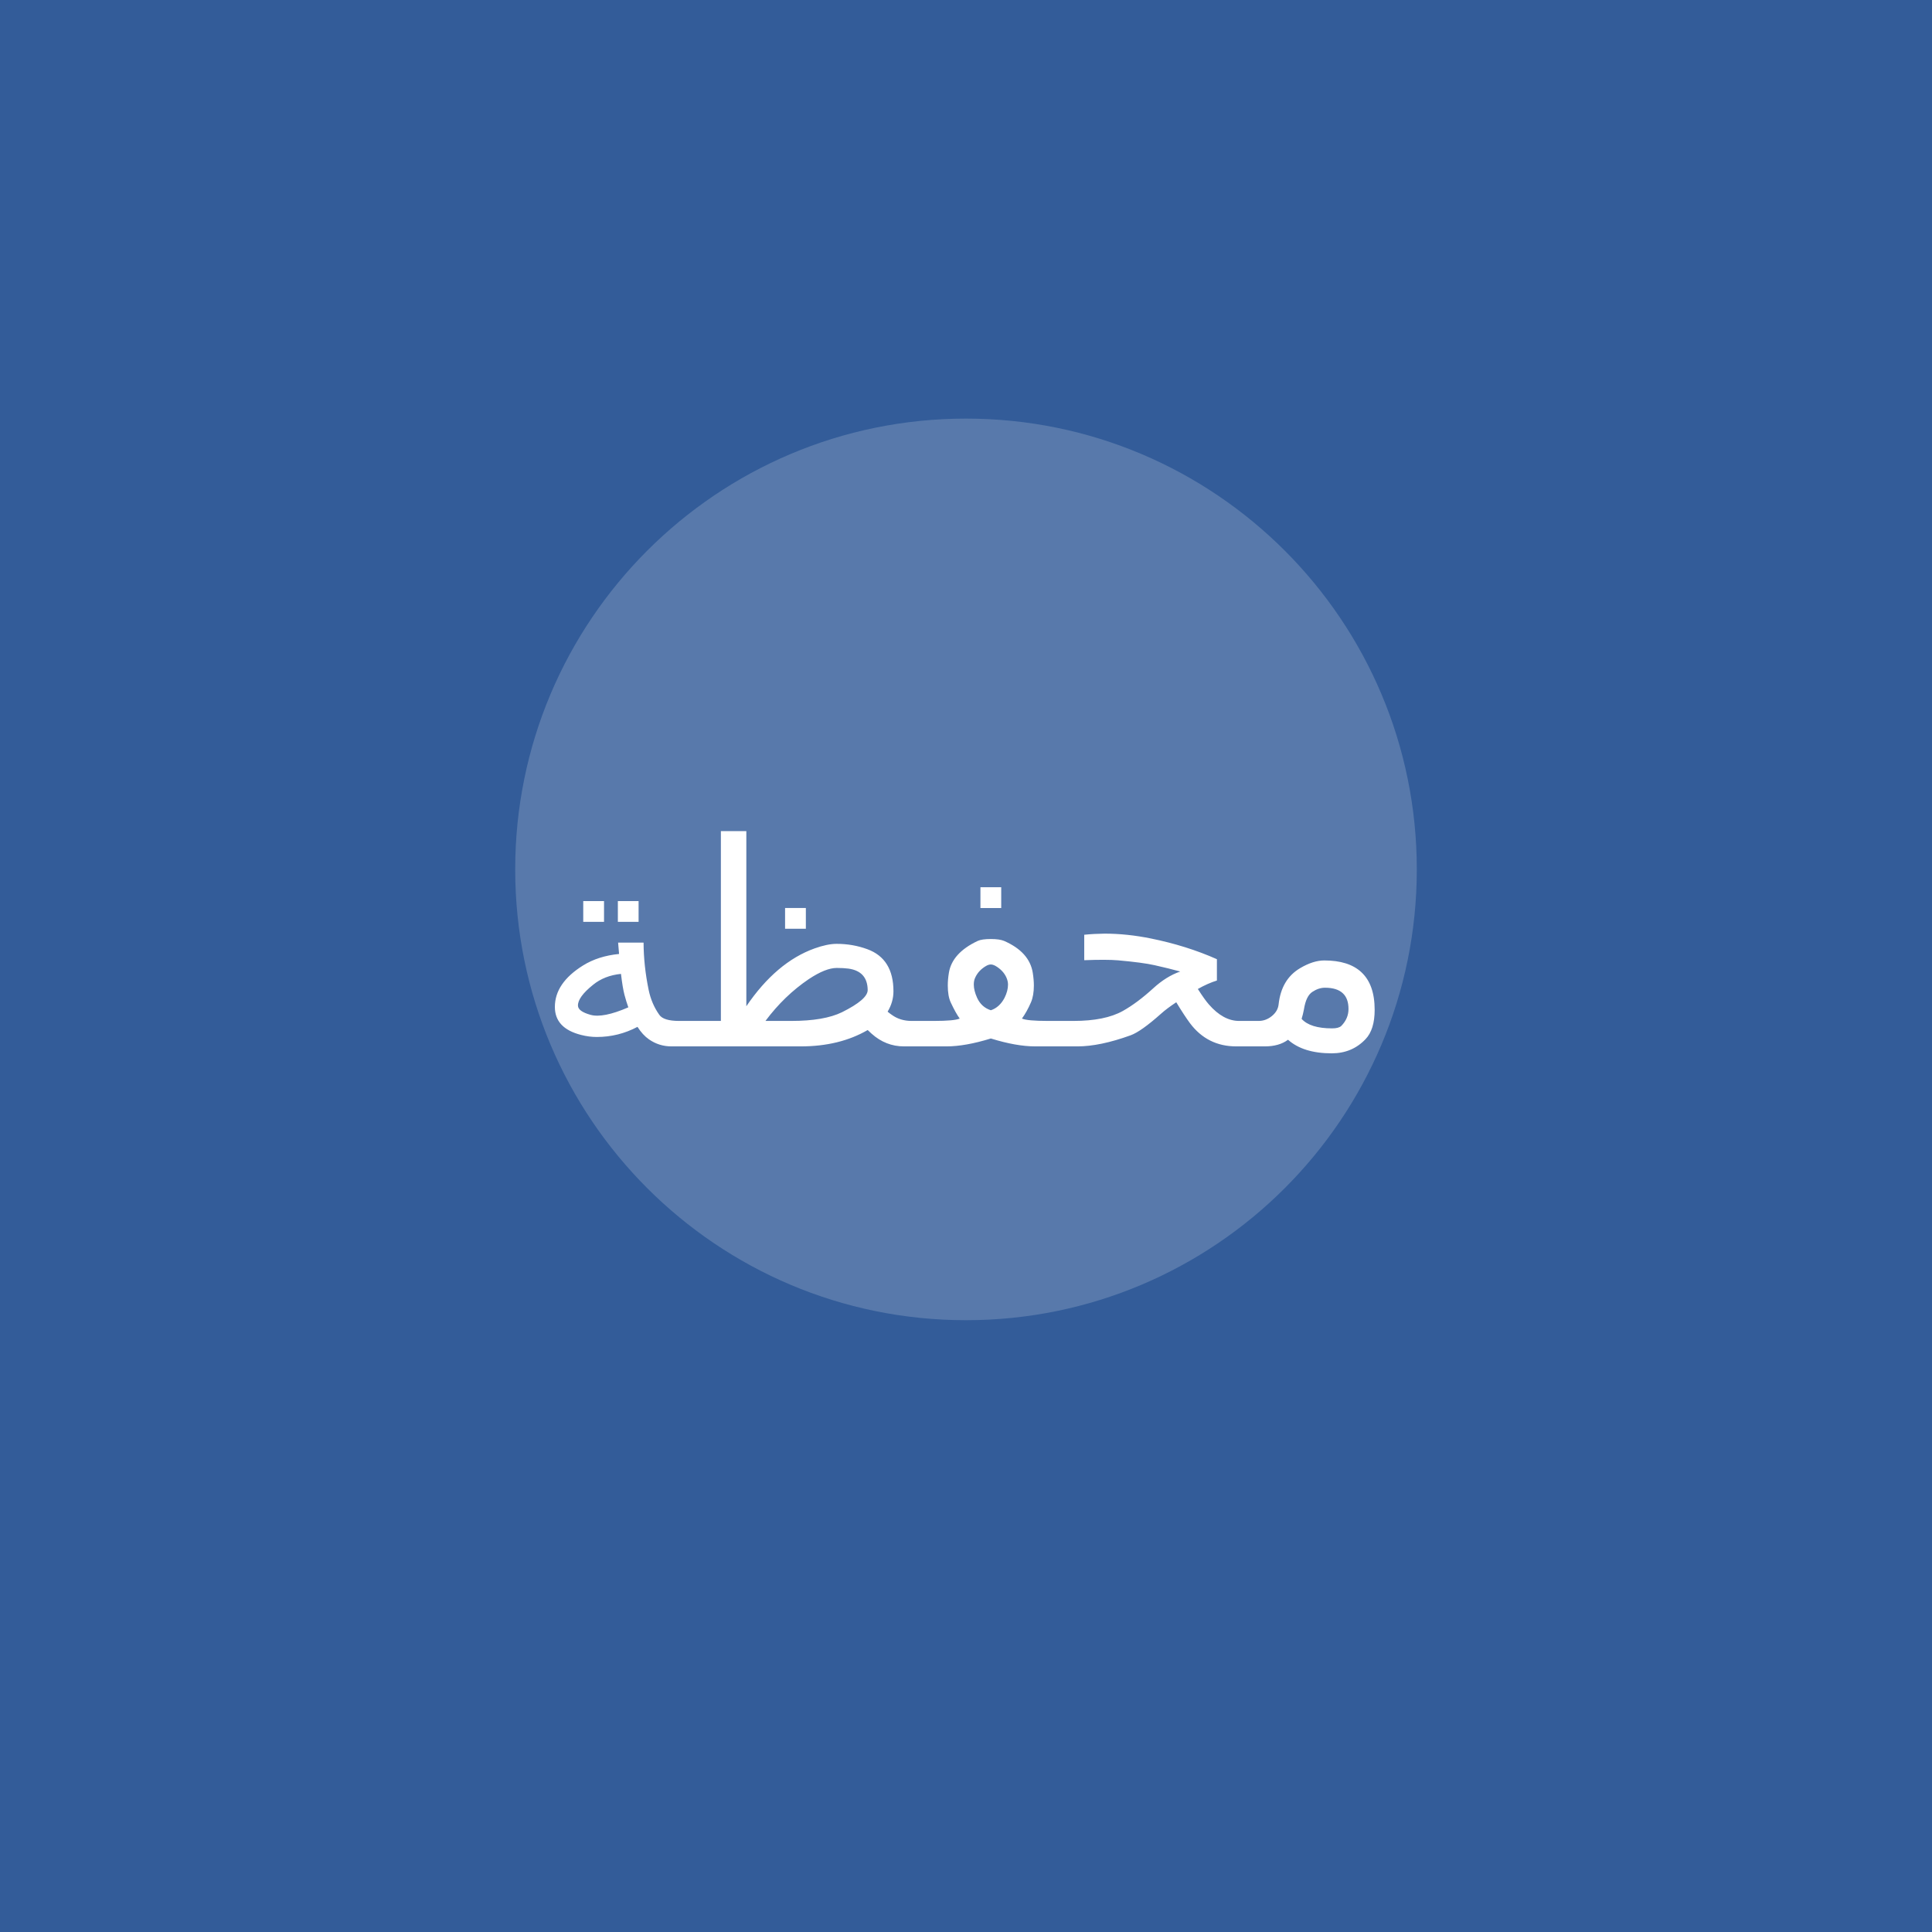
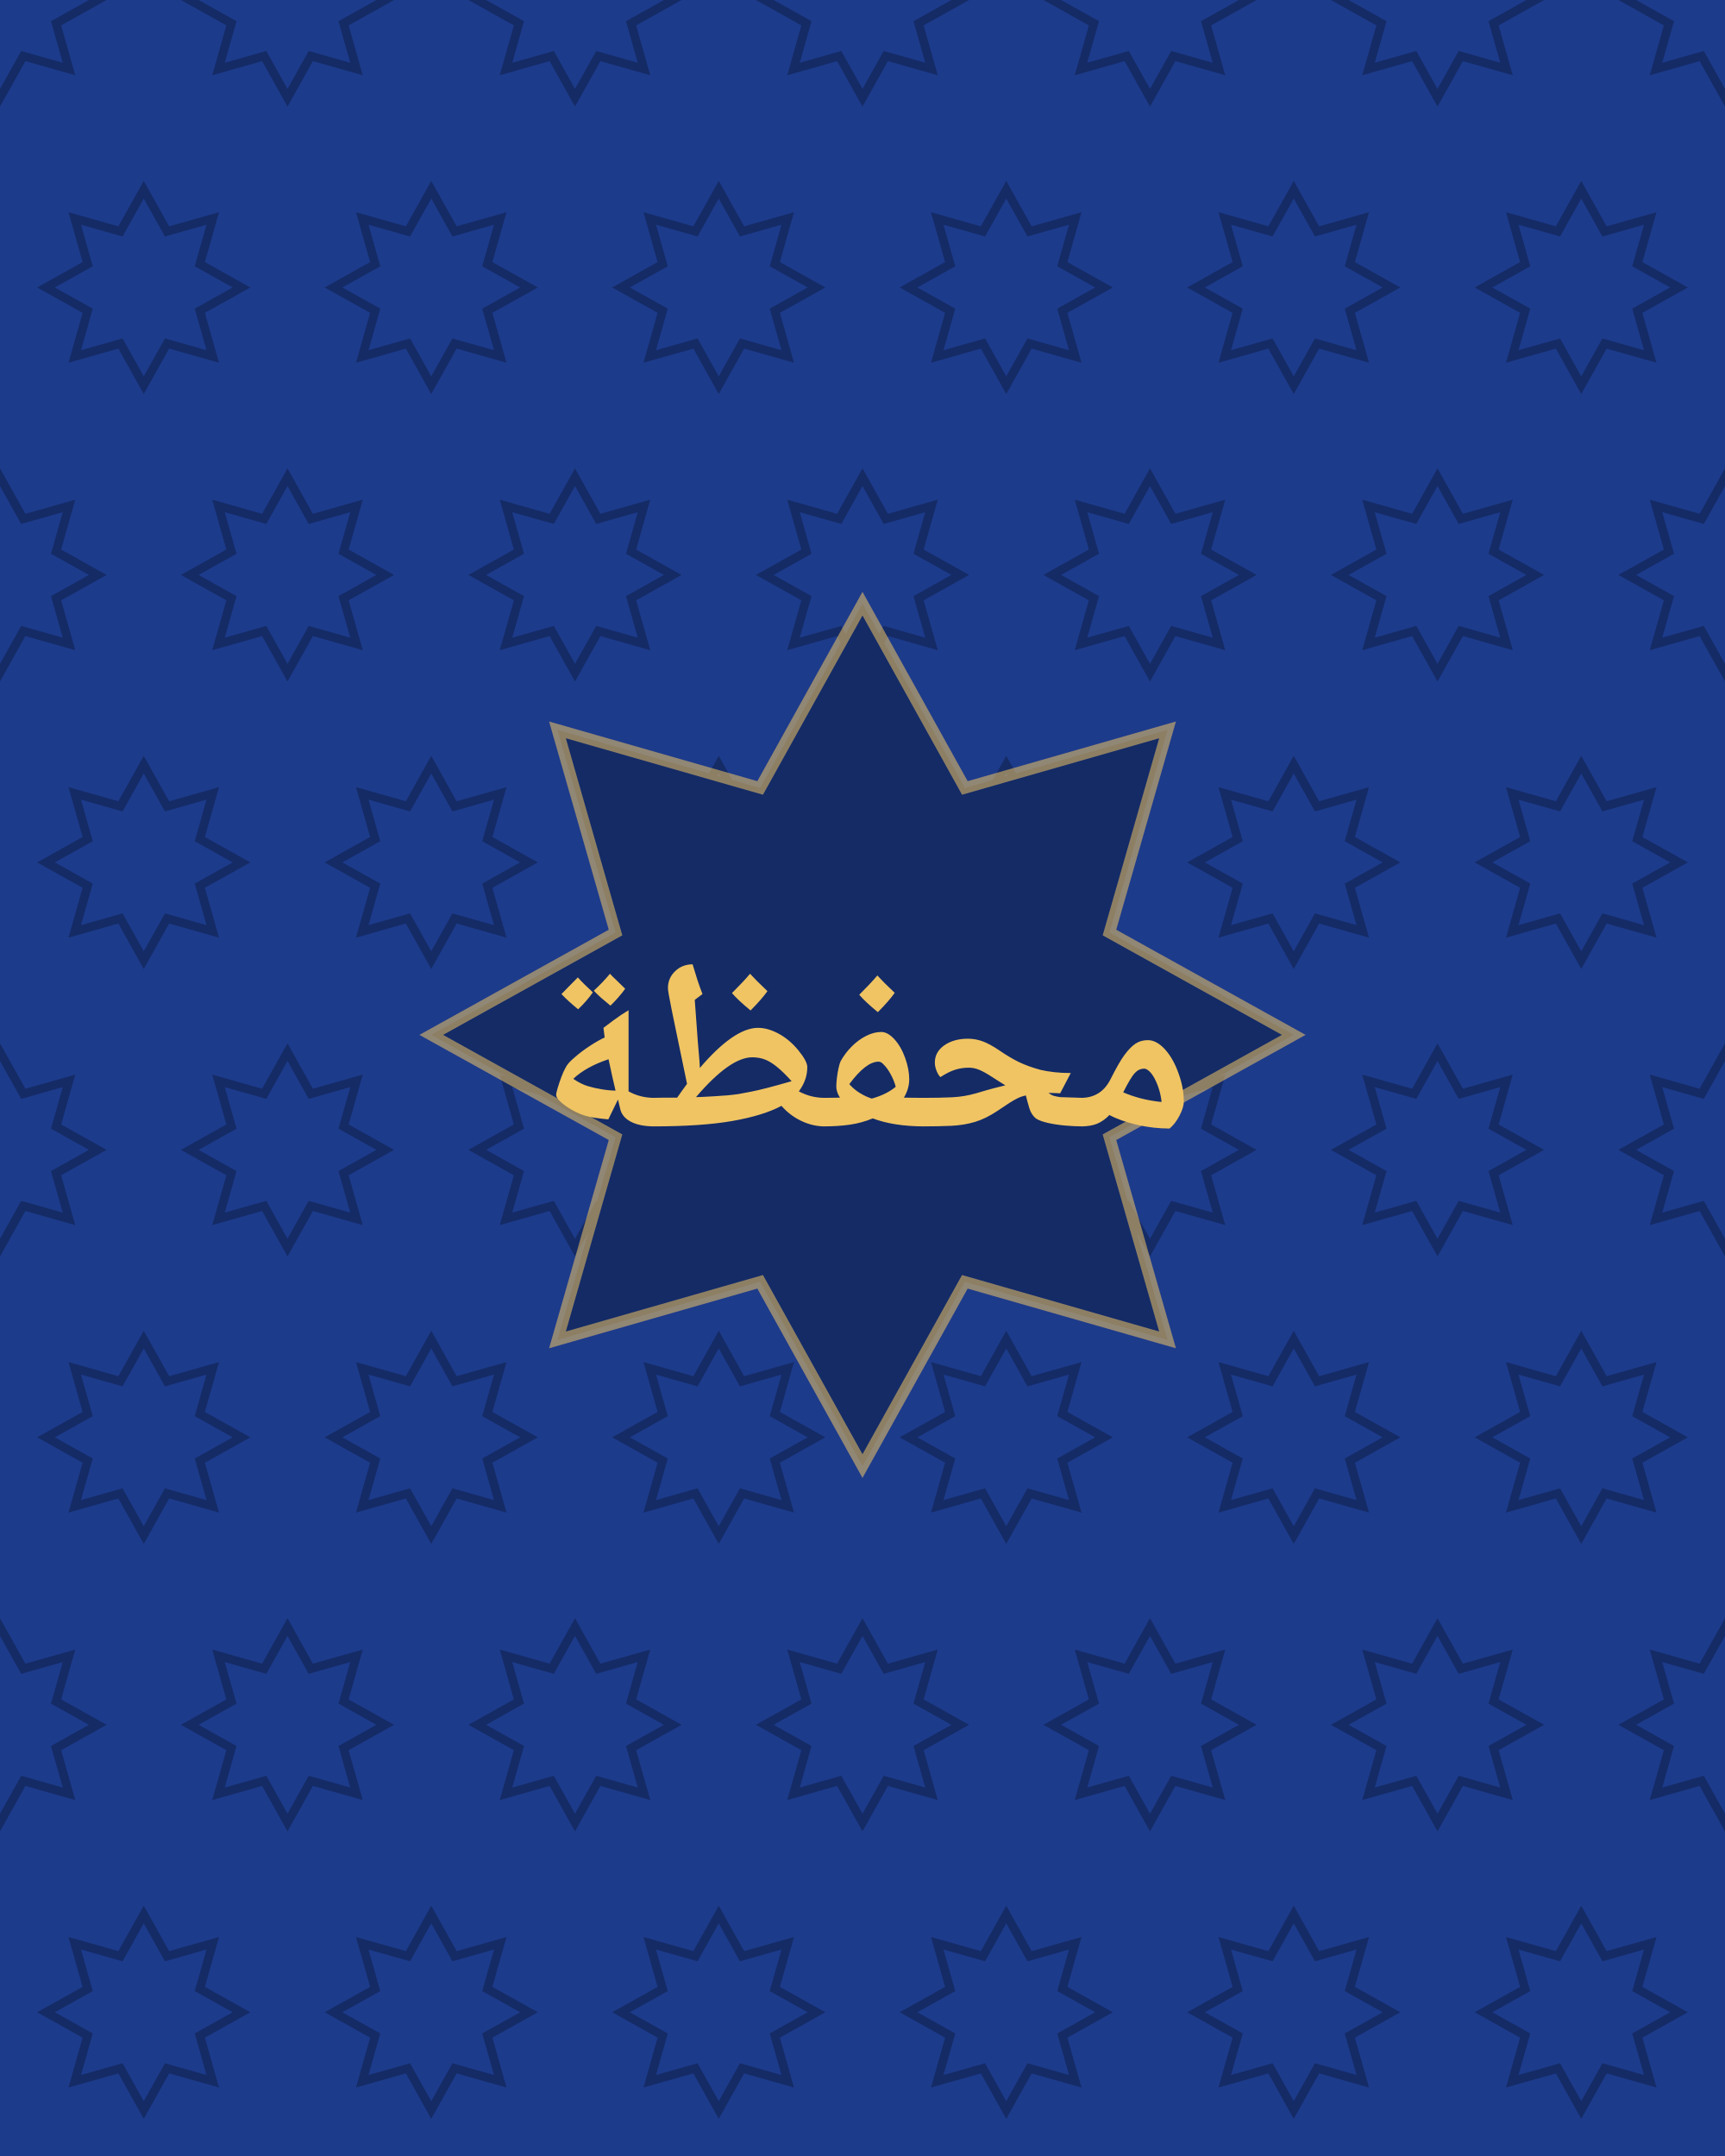
- <svg xmlns="http://www.w3.org/2000/svg" viewBox="0 0 600 600">
-   <rect width="600" height="600" fill="#335c99" />
-   <circle cx="300" cy="270" r="140" fill="#ffffff" fill-opacity=".18" />
-   <text x="300" y="300" font-family="Tahoma, Arial" font-size="88" fill="#fff" text-anchor="middle" dominant-baseline="middle">محفظة</text>
+ <svg xmlns="http://www.w3.org/2000/svg" viewBox="0 0 600 750">
+   <rect width="600" height="750" fill="#1d3b8b" />
+   <polygon points="0.0,-34.0 8.1,-19.5 24.0,-24.0 19.5,-8.1 34.0,0.0 19.5,8.1 24.0,24.0 8.1,19.5 0.0,34.0 -8.1,19.5 -24.0,24.0 -19.5,8.1 -34.0,0.0 -19.5,-8.1 -24.0,-24.0 -8.1,-19.5" fill="none" stroke="#142b66" stroke-width="3" />
+   <polygon points="100.0,-34.0 108.1,-19.5 124.0,-24.0 119.5,-8.1 134.0,0.0 119.5,8.1 124.0,24.0 108.1,19.5 100.0,34.0 91.9,19.5 76.0,24.0 80.5,8.1 66.0,0.0 80.5,-8.1 76.0,-24.0 91.9,-19.5" fill="none" stroke="#142b66" stroke-width="3" />
+   <polygon points="200.0,-34.0 208.1,-19.5 224.0,-24.0 219.5,-8.1 234.0,0.0 219.5,8.1 224.0,24.0 208.1,19.5 200.0,34.0 191.9,19.5 176.0,24.0 180.5,8.1 166.0,0.0 180.5,-8.1 176.0,-24.0 191.9,-19.5" fill="none" stroke="#142b66" stroke-width="3" />
+   <polygon points="300.0,-34.0 308.1,-19.5 324.0,-24.0 319.5,-8.1 334.0,0.0 319.5,8.1 324.0,24.0 308.1,19.5 300.0,34.0 291.9,19.5 276.0,24.0 280.5,8.1 266.0,0.0 280.5,-8.1 276.0,-24.0 291.9,-19.5" fill="none" stroke="#142b66" stroke-width="3" />
+   <polygon points="400.0,-34.0 408.1,-19.5 424.0,-24.0 419.5,-8.1 434.0,0.0 419.5,8.1 424.0,24.0 408.1,19.5 400.0,34.0 391.9,19.5 376.0,24.0 380.5,8.1 366.0,0.0 380.5,-8.1 376.0,-24.0 391.9,-19.5" fill="none" stroke="#142b66" stroke-width="3" />
+   <polygon points="500.0,-34.0 508.1,-19.5 524.0,-24.0 519.5,-8.1 534.0,0.0 519.5,8.1 524.0,24.0 508.1,19.5 500.0,34.0 491.9,19.5 476.0,24.0 480.5,8.1 466.0,0.0 480.5,-8.1 476.0,-24.0 491.9,-19.5" fill="none" stroke="#142b66" stroke-width="3" />
+   <polygon points="600.0,-34.0 608.1,-19.5 624.0,-24.0 619.5,-8.1 634.0,0.0 619.5,8.1 624.0,24.0 608.1,19.5 600.0,34.0 591.9,19.5 576.0,24.0 580.5,8.1 566.0,0.0 580.5,-8.1 576.0,-24.0 591.9,-19.5" fill="none" stroke="#142b66" stroke-width="3" />
+   <polygon points="-50.0,66.0 -41.9,80.5 -26.0,76.0 -30.5,91.9 -16.0,100.0 -30.5,108.1 -26.0,124.0 -41.9,119.5 -50.0,134.0 -58.1,119.5 -74.0,124.0 -69.5,108.1 -84.0,100.0 -69.5,91.9 -74.0,76.0 -58.1,80.5" fill="none" stroke="#142b66" stroke-width="3" />
+   <polygon points="50.0,66.0 58.1,80.5 74.0,76.0 69.5,91.9 84.0,100.0 69.5,108.1 74.0,124.0 58.1,119.5 50.0,134.0 41.9,119.5 26.0,124.0 30.5,108.1 16.0,100.0 30.5,91.9 26.0,76.0 41.9,80.5" fill="none" stroke="#142b66" stroke-width="3" />
+   <polygon points="150.0,66.0 158.1,80.5 174.0,76.0 169.5,91.9 184.0,100.0 169.5,108.1 174.0,124.0 158.1,119.5 150.0,134.0 141.9,119.5 126.0,124.0 130.5,108.1 116.0,100.0 130.5,91.9 126.0,76.0 141.9,80.5" fill="none" stroke="#142b66" stroke-width="3" />
+   <polygon points="250.0,66.0 258.1,80.5 274.0,76.0 269.5,91.9 284.0,100.0 269.5,108.1 274.0,124.0 258.1,119.5 250.0,134.0 241.9,119.5 226.0,124.0 230.5,108.1 216.0,100.0 230.5,91.9 226.0,76.0 241.9,80.5" fill="none" stroke="#142b66" stroke-width="3" />
+   <polygon points="350.0,66.0 358.1,80.5 374.0,76.0 369.5,91.9 384.0,100.0 369.5,108.1 374.0,124.0 358.1,119.5 350.0,134.0 341.9,119.5 326.0,124.0 330.5,108.1 316.0,100.0 330.5,91.9 326.0,76.0 341.9,80.5" fill="none" stroke="#142b66" stroke-width="3" />
+   <polygon points="450.0,66.0 458.1,80.5 474.0,76.0 469.5,91.9 484.0,100.0 469.5,108.1 474.0,124.0 458.1,119.5 450.0,134.0 441.9,119.5 426.0,124.0 430.5,108.1 416.0,100.0 430.5,91.9 426.0,76.0 441.9,80.5" fill="none" stroke="#142b66" stroke-width="3" />
+   <polygon points="550.0,66.0 558.1,80.5 574.0,76.0 569.5,91.9 584.0,100.0 569.5,108.1 574.0,124.0 558.1,119.5 550.0,134.0 541.9,119.5 526.0,124.0 530.5,108.1 516.0,100.0 530.5,91.9 526.0,76.0 541.9,80.5" fill="none" stroke="#142b66" stroke-width="3" />
+   <polygon points="650.0,66.0 658.1,80.5 674.0,76.0 669.5,91.9 684.0,100.0 669.5,108.1 674.0,124.0 658.1,119.5 650.0,134.0 641.9,119.5 626.0,124.0 630.5,108.1 616.0,100.0 630.5,91.9 626.0,76.0 641.9,80.5" fill="none" stroke="#142b66" stroke-width="3" />
+   <polygon points="0.0,166.0 8.1,180.5 24.0,176.0 19.5,191.9 34.0,200.0 19.5,208.1 24.0,224.0 8.1,219.5 0.0,234.0 -8.1,219.5 -24.0,224.0 -19.5,208.1 -34.0,200.0 -19.5,191.9 -24.0,176.0 -8.1,180.5" fill="none" stroke="#142b66" stroke-width="3" />
+   <polygon points="100.0,166.0 108.1,180.5 124.0,176.0 119.5,191.9 134.0,200.0 119.5,208.1 124.0,224.0 108.1,219.5 100.0,234.0 91.9,219.5 76.0,224.0 80.5,208.1 66.0,200.0 80.5,191.9 76.0,176.0 91.9,180.5" fill="none" stroke="#142b66" stroke-width="3" />
+   <polygon points="200.0,166.0 208.1,180.5 224.0,176.0 219.5,191.9 234.0,200.0 219.5,208.1 224.0,224.0 208.1,219.5 200.0,234.0 191.9,219.5 176.0,224.0 180.5,208.1 166.0,200.0 180.5,191.9 176.0,176.0 191.9,180.5" fill="none" stroke="#142b66" stroke-width="3" />
+   <polygon points="300.0,166.0 308.1,180.5 324.0,176.0 319.5,191.9 334.0,200.0 319.5,208.1 324.0,224.0 308.1,219.5 300.0,234.0 291.9,219.5 276.0,224.0 280.5,208.1 266.0,200.0 280.5,191.9 276.0,176.0 291.9,180.5" fill="none" stroke="#142b66" stroke-width="3" />
+   <polygon points="400.0,166.0 408.1,180.5 424.0,176.0 419.5,191.9 434.0,200.0 419.5,208.1 424.0,224.0 408.1,219.5 400.0,234.0 391.9,219.5 376.0,224.0 380.5,208.1 366.0,200.0 380.5,191.9 376.0,176.0 391.9,180.5" fill="none" stroke="#142b66" stroke-width="3" />
+   <polygon points="500.0,166.0 508.1,180.5 524.0,176.0 519.5,191.9 534.0,200.0 519.5,208.1 524.0,224.0 508.1,219.5 500.0,234.0 491.9,219.5 476.0,224.0 480.5,208.1 466.0,200.0 480.5,191.9 476.0,176.0 491.9,180.5" fill="none" stroke="#142b66" stroke-width="3" />
+   <polygon points="600.0,166.0 608.1,180.5 624.0,176.0 619.5,191.9 634.0,200.0 619.5,208.1 624.0,224.0 608.1,219.5 600.0,234.0 591.9,219.5 576.0,224.0 580.5,208.1 566.0,200.0 580.5,191.9 576.0,176.0 591.9,180.5" fill="none" stroke="#142b66" stroke-width="3" />
+   <polygon points="-50.0,266.0 -41.9,280.5 -26.0,276.0 -30.5,291.9 -16.0,300.0 -30.5,308.1 -26.0,324.0 -41.9,319.5 -50.0,334.0 -58.1,319.5 -74.0,324.0 -69.5,308.1 -84.0,300.0 -69.5,291.9 -74.0,276.0 -58.1,280.5" fill="none" stroke="#142b66" stroke-width="3" />
+   <polygon points="50.0,266.0 58.1,280.5 74.0,276.0 69.5,291.9 84.0,300.0 69.5,308.1 74.0,324.0 58.1,319.5 50.0,334.0 41.9,319.5 26.0,324.0 30.5,308.1 16.0,300.0 30.5,291.9 26.0,276.0 41.9,280.5" fill="none" stroke="#142b66" stroke-width="3" />
+   <polygon points="150.0,266.0 158.1,280.5 174.0,276.0 169.5,291.9 184.0,300.0 169.5,308.1 174.0,324.0 158.1,319.5 150.0,334.0 141.9,319.5 126.0,324.0 130.5,308.1 116.0,300.0 130.5,291.9 126.0,276.0 141.9,280.5" fill="none" stroke="#142b66" stroke-width="3" />
+   <polygon points="250.0,266.0 258.1,280.5 274.0,276.0 269.5,291.9 284.0,300.0 269.5,308.1 274.0,324.0 258.1,319.5 250.0,334.0 241.9,319.5 226.0,324.0 230.5,308.1 216.0,300.0 230.5,291.9 226.0,276.0 241.9,280.5" fill="none" stroke="#142b66" stroke-width="3" />
+   <polygon points="350.0,266.0 358.1,280.5 374.0,276.0 369.5,291.9 384.0,300.0 369.5,308.1 374.0,324.0 358.1,319.5 350.0,334.0 341.9,319.5 326.0,324.0 330.5,308.1 316.0,300.0 330.5,291.9 326.0,276.0 341.9,280.5" fill="none" stroke="#142b66" stroke-width="3" />
+   <polygon points="450.0,266.0 458.1,280.5 474.0,276.0 469.5,291.9 484.0,300.0 469.5,308.1 474.0,324.0 458.1,319.5 450.0,334.0 441.9,319.5 426.0,324.0 430.5,308.1 416.0,300.0 430.5,291.9 426.0,276.0 441.9,280.5" fill="none" stroke="#142b66" stroke-width="3" />
+   <polygon points="550.0,266.0 558.1,280.5 574.0,276.0 569.5,291.9 584.0,300.0 569.5,308.1 574.0,324.0 558.1,319.5 550.0,334.0 541.9,319.5 526.0,324.0 530.5,308.1 516.0,300.0 530.5,291.9 526.0,276.0 541.9,280.5" fill="none" stroke="#142b66" stroke-width="3" />
+   <polygon points="650.0,266.0 658.1,280.5 674.0,276.0 669.5,291.9 684.0,300.0 669.5,308.1 674.0,324.0 658.1,319.5 650.0,334.0 641.9,319.5 626.0,324.0 630.5,308.1 616.0,300.0 630.5,291.9 626.0,276.0 641.9,280.5" fill="none" stroke="#142b66" stroke-width="3" />
+   <polygon points="0.0,366.0 8.1,380.5 24.0,376.0 19.5,391.9 34.0,400.0 19.5,408.1 24.0,424.0 8.1,419.5 0.0,434.0 -8.1,419.5 -24.0,424.0 -19.5,408.1 -34.0,400.0 -19.5,391.9 -24.0,376.0 -8.1,380.5" fill="none" stroke="#142b66" stroke-width="3" />
+   <polygon points="100.0,366.0 108.1,380.5 124.0,376.0 119.5,391.9 134.0,400.0 119.5,408.1 124.0,424.0 108.1,419.5 100.0,434.0 91.9,419.5 76.0,424.0 80.5,408.1 66.0,400.0 80.5,391.9 76.0,376.0 91.9,380.5" fill="none" stroke="#142b66" stroke-width="3" />
+   <polygon points="200.0,366.0 208.1,380.5 224.0,376.0 219.5,391.9 234.0,400.0 219.5,408.1 224.0,424.0 208.1,419.5 200.0,434.0 191.9,419.5 176.0,424.0 180.5,408.1 166.0,400.0 180.5,391.9 176.0,376.0 191.9,380.5" fill="none" stroke="#142b66" stroke-width="3" />
+   <polygon points="300.0,366.0 308.1,380.5 324.0,376.0 319.5,391.9 334.0,400.0 319.5,408.1 324.0,424.0 308.1,419.5 300.0,434.0 291.9,419.5 276.0,424.0 280.5,408.1 266.0,400.0 280.5,391.9 276.0,376.0 291.9,380.5" fill="none" stroke="#142b66" stroke-width="3" />
+   <polygon points="400.0,366.0 408.1,380.5 424.0,376.0 419.5,391.9 434.0,400.0 419.5,408.1 424.0,424.0 408.1,419.5 400.0,434.0 391.9,419.5 376.0,424.0 380.5,408.1 366.0,400.0 380.5,391.9 376.0,376.0 391.9,380.5" fill="none" stroke="#142b66" stroke-width="3" />
+   <polygon points="500.0,366.0 508.1,380.5 524.0,376.0 519.5,391.9 534.0,400.0 519.5,408.1 524.0,424.0 508.1,419.5 500.0,434.0 491.9,419.5 476.0,424.0 480.5,408.1 466.0,400.0 480.5,391.9 476.0,376.0 491.9,380.5" fill="none" stroke="#142b66" stroke-width="3" />
+   <polygon points="600.0,366.0 608.1,380.5 624.0,376.0 619.5,391.9 634.0,400.0 619.5,408.1 624.0,424.0 608.1,419.5 600.0,434.0 591.9,419.5 576.0,424.0 580.5,408.1 566.0,400.0 580.5,391.9 576.0,376.0 591.9,380.5" fill="none" stroke="#142b66" stroke-width="3" />
+   <polygon points="-50.0,466.0 -41.9,480.5 -26.0,476.0 -30.5,491.9 -16.0,500.0 -30.5,508.1 -26.0,524.0 -41.9,519.5 -50.0,534.0 -58.1,519.5 -74.0,524.0 -69.5,508.1 -84.0,500.0 -69.5,491.9 -74.0,476.0 -58.1,480.5" fill="none" stroke="#142b66" stroke-width="3" />
+   <polygon points="50.0,466.0 58.1,480.5 74.0,476.0 69.5,491.9 84.0,500.0 69.5,508.1 74.0,524.0 58.1,519.5 50.0,534.0 41.9,519.5 26.0,524.0 30.5,508.1 16.0,500.0 30.5,491.9 26.0,476.0 41.9,480.5" fill="none" stroke="#142b66" stroke-width="3" />
+   <polygon points="150.0,466.0 158.1,480.5 174.0,476.0 169.5,491.9 184.0,500.0 169.5,508.1 174.0,524.0 158.1,519.5 150.0,534.0 141.9,519.5 126.0,524.0 130.5,508.1 116.0,500.0 130.5,491.9 126.0,476.0 141.9,480.5" fill="none" stroke="#142b66" stroke-width="3" />
+   <polygon points="250.0,466.0 258.1,480.5 274.0,476.0 269.5,491.9 284.0,500.0 269.5,508.1 274.0,524.0 258.1,519.5 250.0,534.0 241.9,519.5 226.0,524.0 230.5,508.1 216.0,500.0 230.5,491.9 226.0,476.0 241.9,480.5" fill="none" stroke="#142b66" stroke-width="3" />
+   <polygon points="350.0,466.0 358.1,480.5 374.0,476.0 369.5,491.9 384.0,500.0 369.5,508.1 374.0,524.0 358.1,519.5 350.0,534.0 341.9,519.5 326.0,524.0 330.5,508.1 316.0,500.0 330.5,491.9 326.0,476.0 341.9,480.5" fill="none" stroke="#142b66" stroke-width="3" />
+   <polygon points="450.0,466.0 458.1,480.5 474.0,476.0 469.5,491.9 484.0,500.0 469.5,508.1 474.0,524.0 458.1,519.5 450.0,534.0 441.9,519.5 426.0,524.0 430.5,508.1 416.0,500.0 430.5,491.9 426.0,476.0 441.9,480.5" fill="none" stroke="#142b66" stroke-width="3" />
+   <polygon points="550.0,466.0 558.1,480.5 574.0,476.0 569.5,491.9 584.0,500.0 569.5,508.1 574.0,524.0 558.1,519.5 550.0,534.0 541.9,519.5 526.0,524.0 530.5,508.1 516.0,500.0 530.5,491.9 526.0,476.0 541.9,480.5" fill="none" stroke="#142b66" stroke-width="3" />
+   <polygon points="650.0,466.0 658.1,480.5 674.0,476.0 669.5,491.9 684.0,500.0 669.5,508.1 674.0,524.0 658.1,519.5 650.0,534.0 641.9,519.5 626.0,524.0 630.5,508.1 616.0,500.0 630.5,491.9 626.0,476.0 641.9,480.5" fill="none" stroke="#142b66" stroke-width="3" />
+   <polygon points="0.0,566.0 8.1,580.5 24.0,576.0 19.5,591.9 34.0,600.0 19.5,608.1 24.0,624.0 8.1,619.5 0.0,634.0 -8.1,619.5 -24.0,624.0 -19.5,608.1 -34.0,600.0 -19.5,591.9 -24.0,576.0 -8.1,580.5" fill="none" stroke="#142b66" stroke-width="3" />
+   <polygon points="100.0,566.0 108.1,580.5 124.0,576.0 119.5,591.9 134.0,600.0 119.5,608.1 124.0,624.0 108.1,619.5 100.0,634.0 91.9,619.5 76.0,624.0 80.5,608.1 66.0,600.0 80.5,591.9 76.0,576.0 91.9,580.5" fill="none" stroke="#142b66" stroke-width="3" />
+   <polygon points="200.0,566.0 208.1,580.5 224.0,576.0 219.5,591.9 234.0,600.0 219.5,608.1 224.0,624.0 208.1,619.5 200.0,634.0 191.9,619.5 176.0,624.0 180.5,608.1 166.0,600.0 180.5,591.9 176.0,576.0 191.9,580.5" fill="none" stroke="#142b66" stroke-width="3" />
+   <polygon points="300.0,566.0 308.1,580.5 324.0,576.0 319.5,591.9 334.0,600.0 319.5,608.1 324.0,624.0 308.1,619.5 300.0,634.0 291.9,619.5 276.0,624.0 280.5,608.1 266.0,600.0 280.5,591.9 276.0,576.0 291.9,580.5" fill="none" stroke="#142b66" stroke-width="3" />
+   <polygon points="400.0,566.0 408.1,580.5 424.0,576.0 419.5,591.9 434.0,600.0 419.5,608.1 424.0,624.0 408.1,619.5 400.0,634.0 391.9,619.5 376.0,624.0 380.5,608.1 366.0,600.0 380.5,591.9 376.0,576.0 391.9,580.5" fill="none" stroke="#142b66" stroke-width="3" />
+   <polygon points="500.0,566.0 508.1,580.5 524.0,576.0 519.5,591.9 534.0,600.0 519.5,608.1 524.0,624.0 508.1,619.5 500.0,634.0 491.9,619.5 476.0,624.0 480.5,608.1 466.0,600.0 480.5,591.9 476.0,576.0 491.9,580.5" fill="none" stroke="#142b66" stroke-width="3" />
+   <polygon points="600.0,566.0 608.1,580.5 624.0,576.0 619.5,591.9 634.0,600.0 619.5,608.1 624.0,624.0 608.1,619.5 600.0,634.0 591.9,619.5 576.0,624.0 580.5,608.1 566.0,600.0 580.5,591.9 576.0,576.0 591.9,580.5" fill="none" stroke="#142b66" stroke-width="3" />
+   <polygon points="-50.0,666.0 -41.9,680.5 -26.0,676.0 -30.5,691.9 -16.0,700.0 -30.5,708.1 -26.0,724.0 -41.9,719.5 -50.0,734.0 -58.1,719.5 -74.0,724.0 -69.5,708.1 -84.0,700.0 -69.5,691.9 -74.0,676.0 -58.1,680.5" fill="none" stroke="#142b66" stroke-width="3" />
+   <polygon points="50.0,666.0 58.1,680.5 74.0,676.0 69.5,691.9 84.0,700.0 69.5,708.1 74.0,724.0 58.1,719.5 50.0,734.0 41.9,719.5 26.0,724.0 30.5,708.1 16.0,700.0 30.5,691.9 26.0,676.0 41.9,680.5" fill="none" stroke="#142b66" stroke-width="3" />
+   <polygon points="150.0,666.0 158.1,680.5 174.0,676.0 169.5,691.9 184.0,700.0 169.5,708.1 174.0,724.0 158.1,719.5 150.0,734.0 141.9,719.5 126.0,724.0 130.5,708.1 116.0,700.0 130.5,691.9 126.0,676.0 141.9,680.5" fill="none" stroke="#142b66" stroke-width="3" />
+   <polygon points="250.0,666.0 258.1,680.5 274.0,676.0 269.5,691.9 284.0,700.0 269.5,708.1 274.0,724.0 258.1,719.5 250.0,734.0 241.9,719.5 226.0,724.0 230.5,708.1 216.0,700.0 230.5,691.9 226.0,676.0 241.9,680.5" fill="none" stroke="#142b66" stroke-width="3" />
+   <polygon points="350.0,666.0 358.1,680.5 374.0,676.0 369.5,691.9 384.0,700.0 369.5,708.1 374.0,724.0 358.1,719.5 350.0,734.0 341.9,719.5 326.0,724.0 330.5,708.1 316.0,700.0 330.5,691.9 326.0,676.0 341.9,680.5" fill="none" stroke="#142b66" stroke-width="3" />
+   <polygon points="450.0,666.0 458.1,680.5 474.0,676.0 469.5,691.9 484.0,700.0 469.5,708.1 474.0,724.0 458.1,719.5 450.0,734.0 441.9,719.5 426.0,724.0 430.5,708.1 416.0,700.0 430.5,691.9 426.0,676.0 441.9,680.5" fill="none" stroke="#142b66" stroke-width="3" />
+   <polygon points="550.0,666.0 558.1,680.5 574.0,676.0 569.5,691.9 584.0,700.0 569.5,708.1 574.0,724.0 558.1,719.5 550.0,734.0 541.9,719.5 526.0,724.0 530.5,708.1 516.0,700.0 530.5,691.9 526.0,676.0 541.9,680.5" fill="none" stroke="#142b66" stroke-width="3" />
+   <polygon points="650.0,666.0 658.1,680.5 674.0,676.0 669.5,691.9 684.0,700.0 669.5,708.1 674.0,724.0 658.1,719.5 650.0,734.0 641.9,719.5 626.0,724.0 630.5,708.1 616.0,700.0 630.5,691.9 626.0,676.0 641.9,680.5" fill="none" stroke="#142b66" stroke-width="3" />
+   <polygon points="300.0,210.0 335.6,274.1 406.1,253.9 385.9,324.4 450.0,360.0 385.9,395.6 406.1,466.1 335.6,445.9 300.0,510.0 264.4,445.9 193.9,466.1 214.1,395.6 150.0,360.0 214.1,324.4 193.9,253.9 264.4,274.1" fill="#142b66" stroke="#f0c463" stroke-opacity=".55" stroke-width="4" />
+   <text x="300" y="372" font-family="Geeza Pro, Noto Naskh Arabic, Tahoma, Arial" font-size="84" font-weight="700" fill="#f0c463" text-anchor="middle" dominant-baseline="middle">محفظة</text>
</svg>
